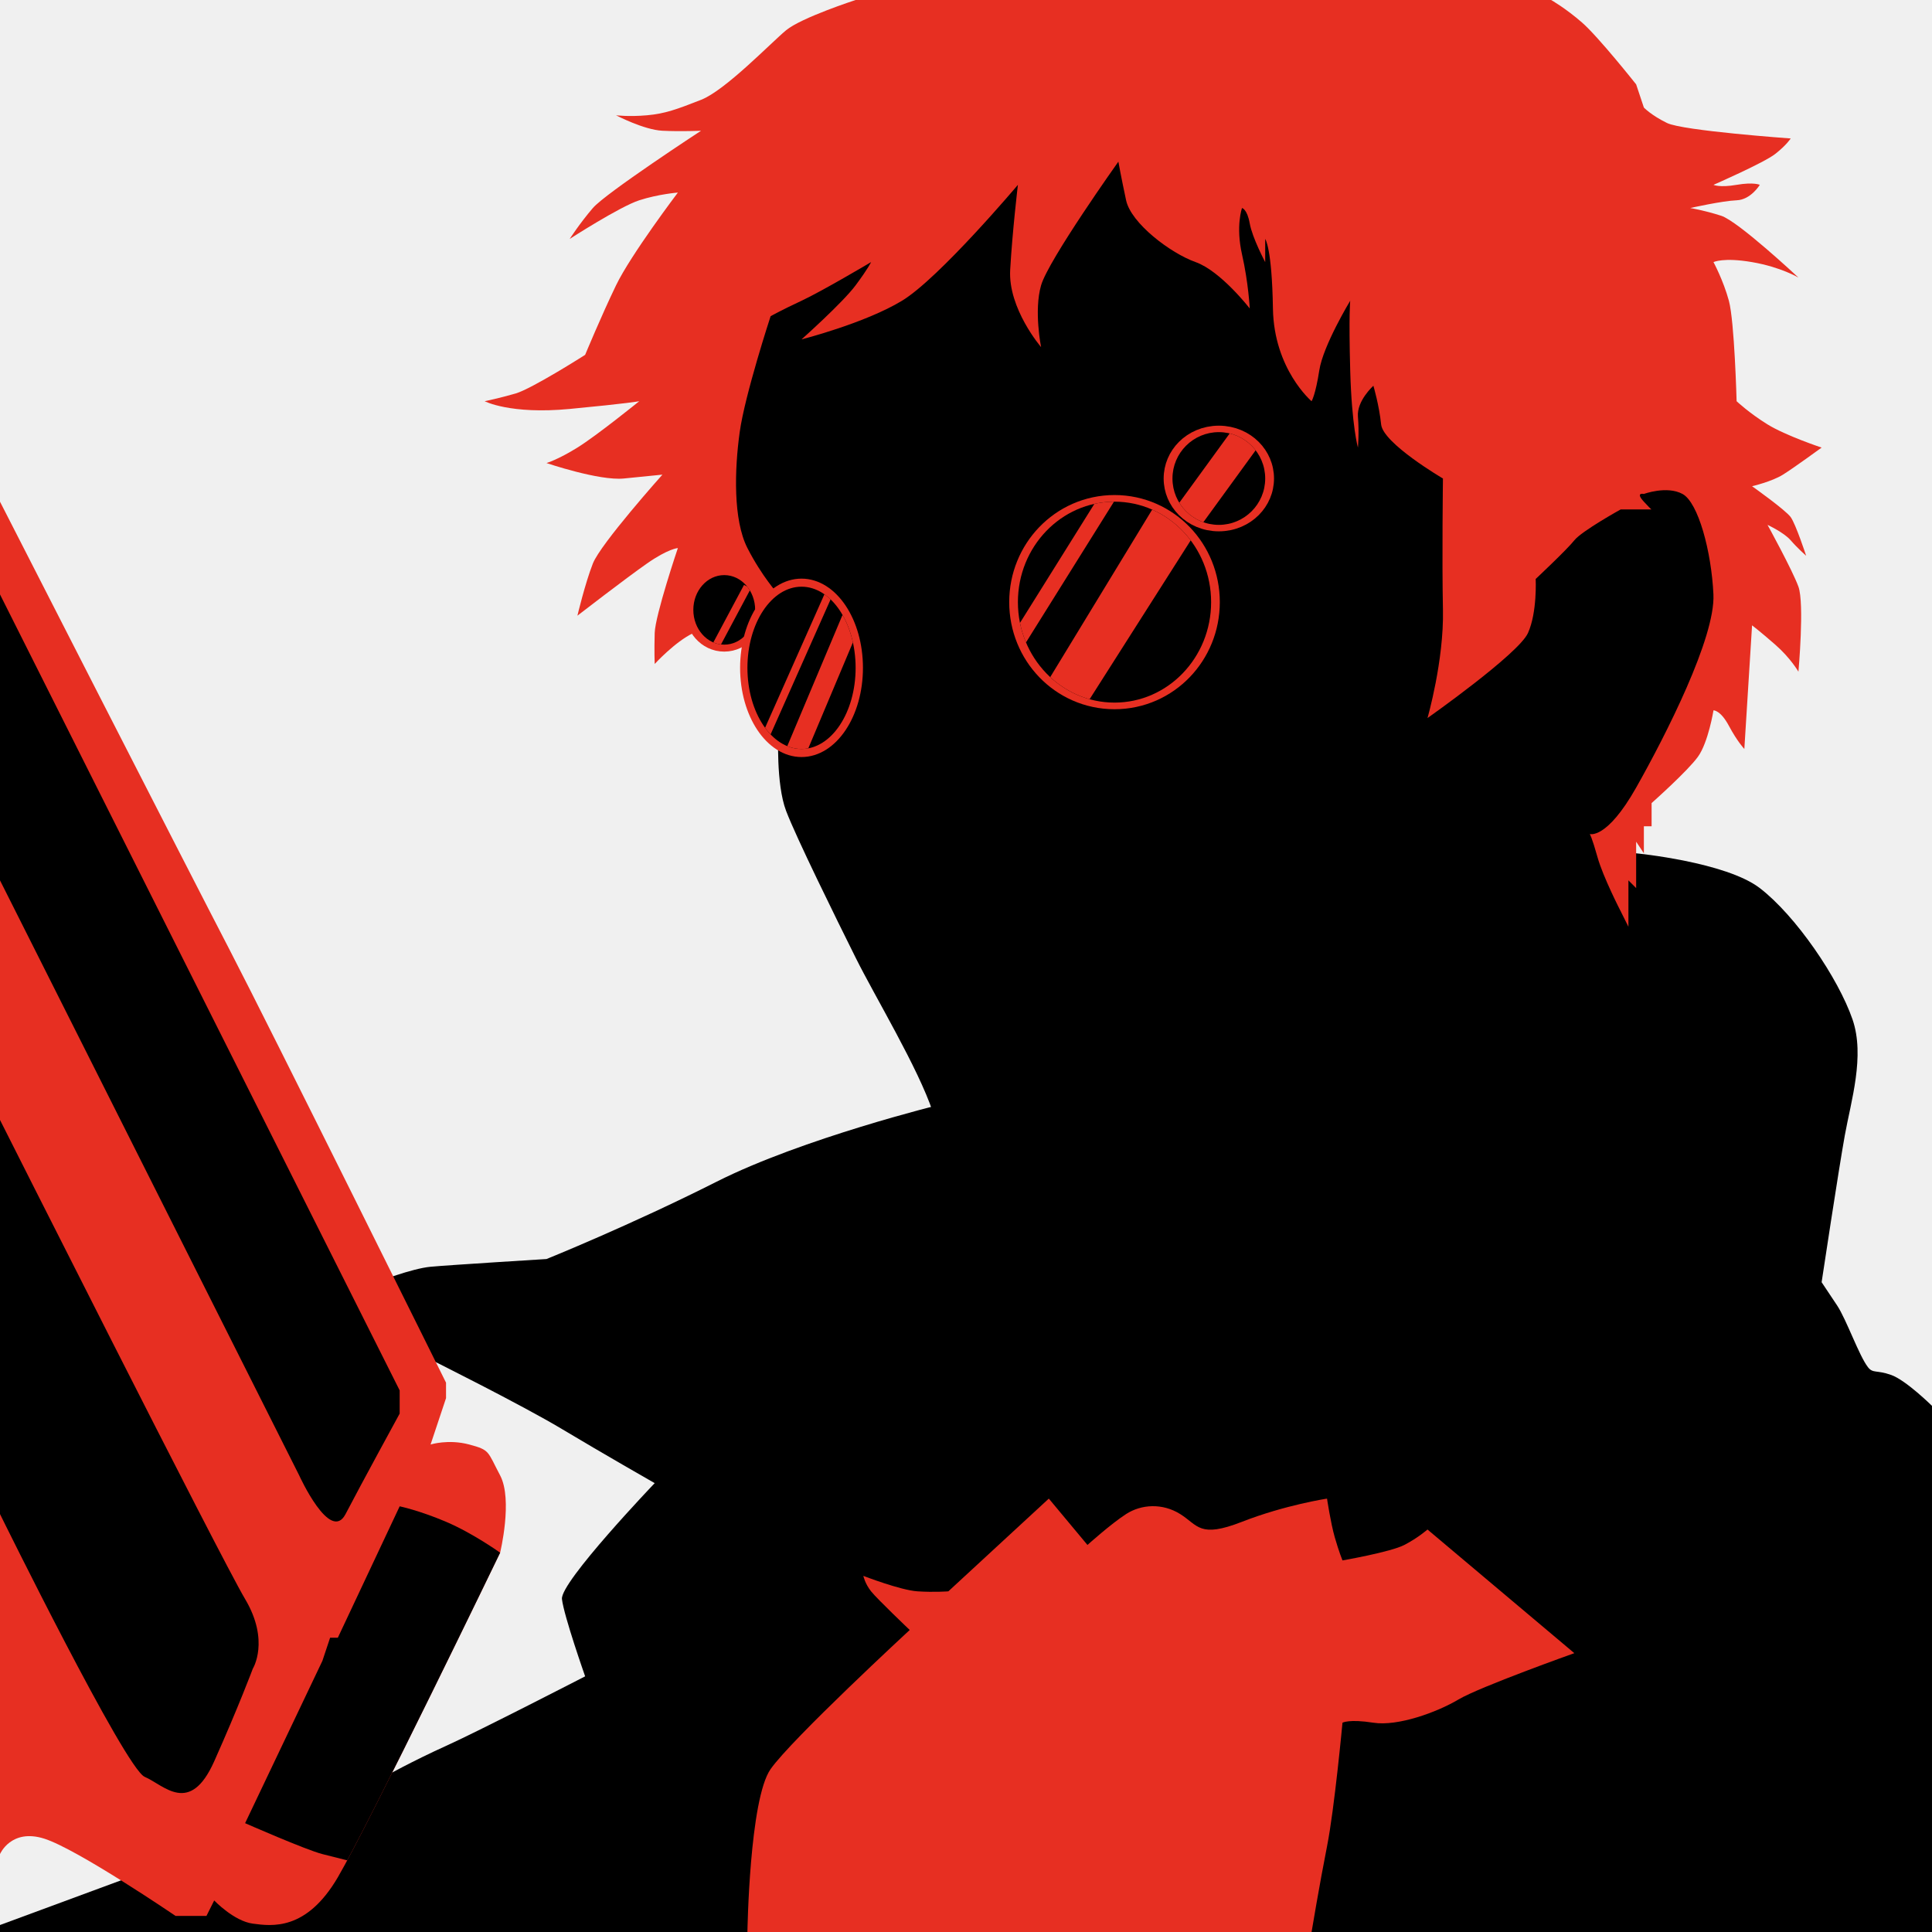
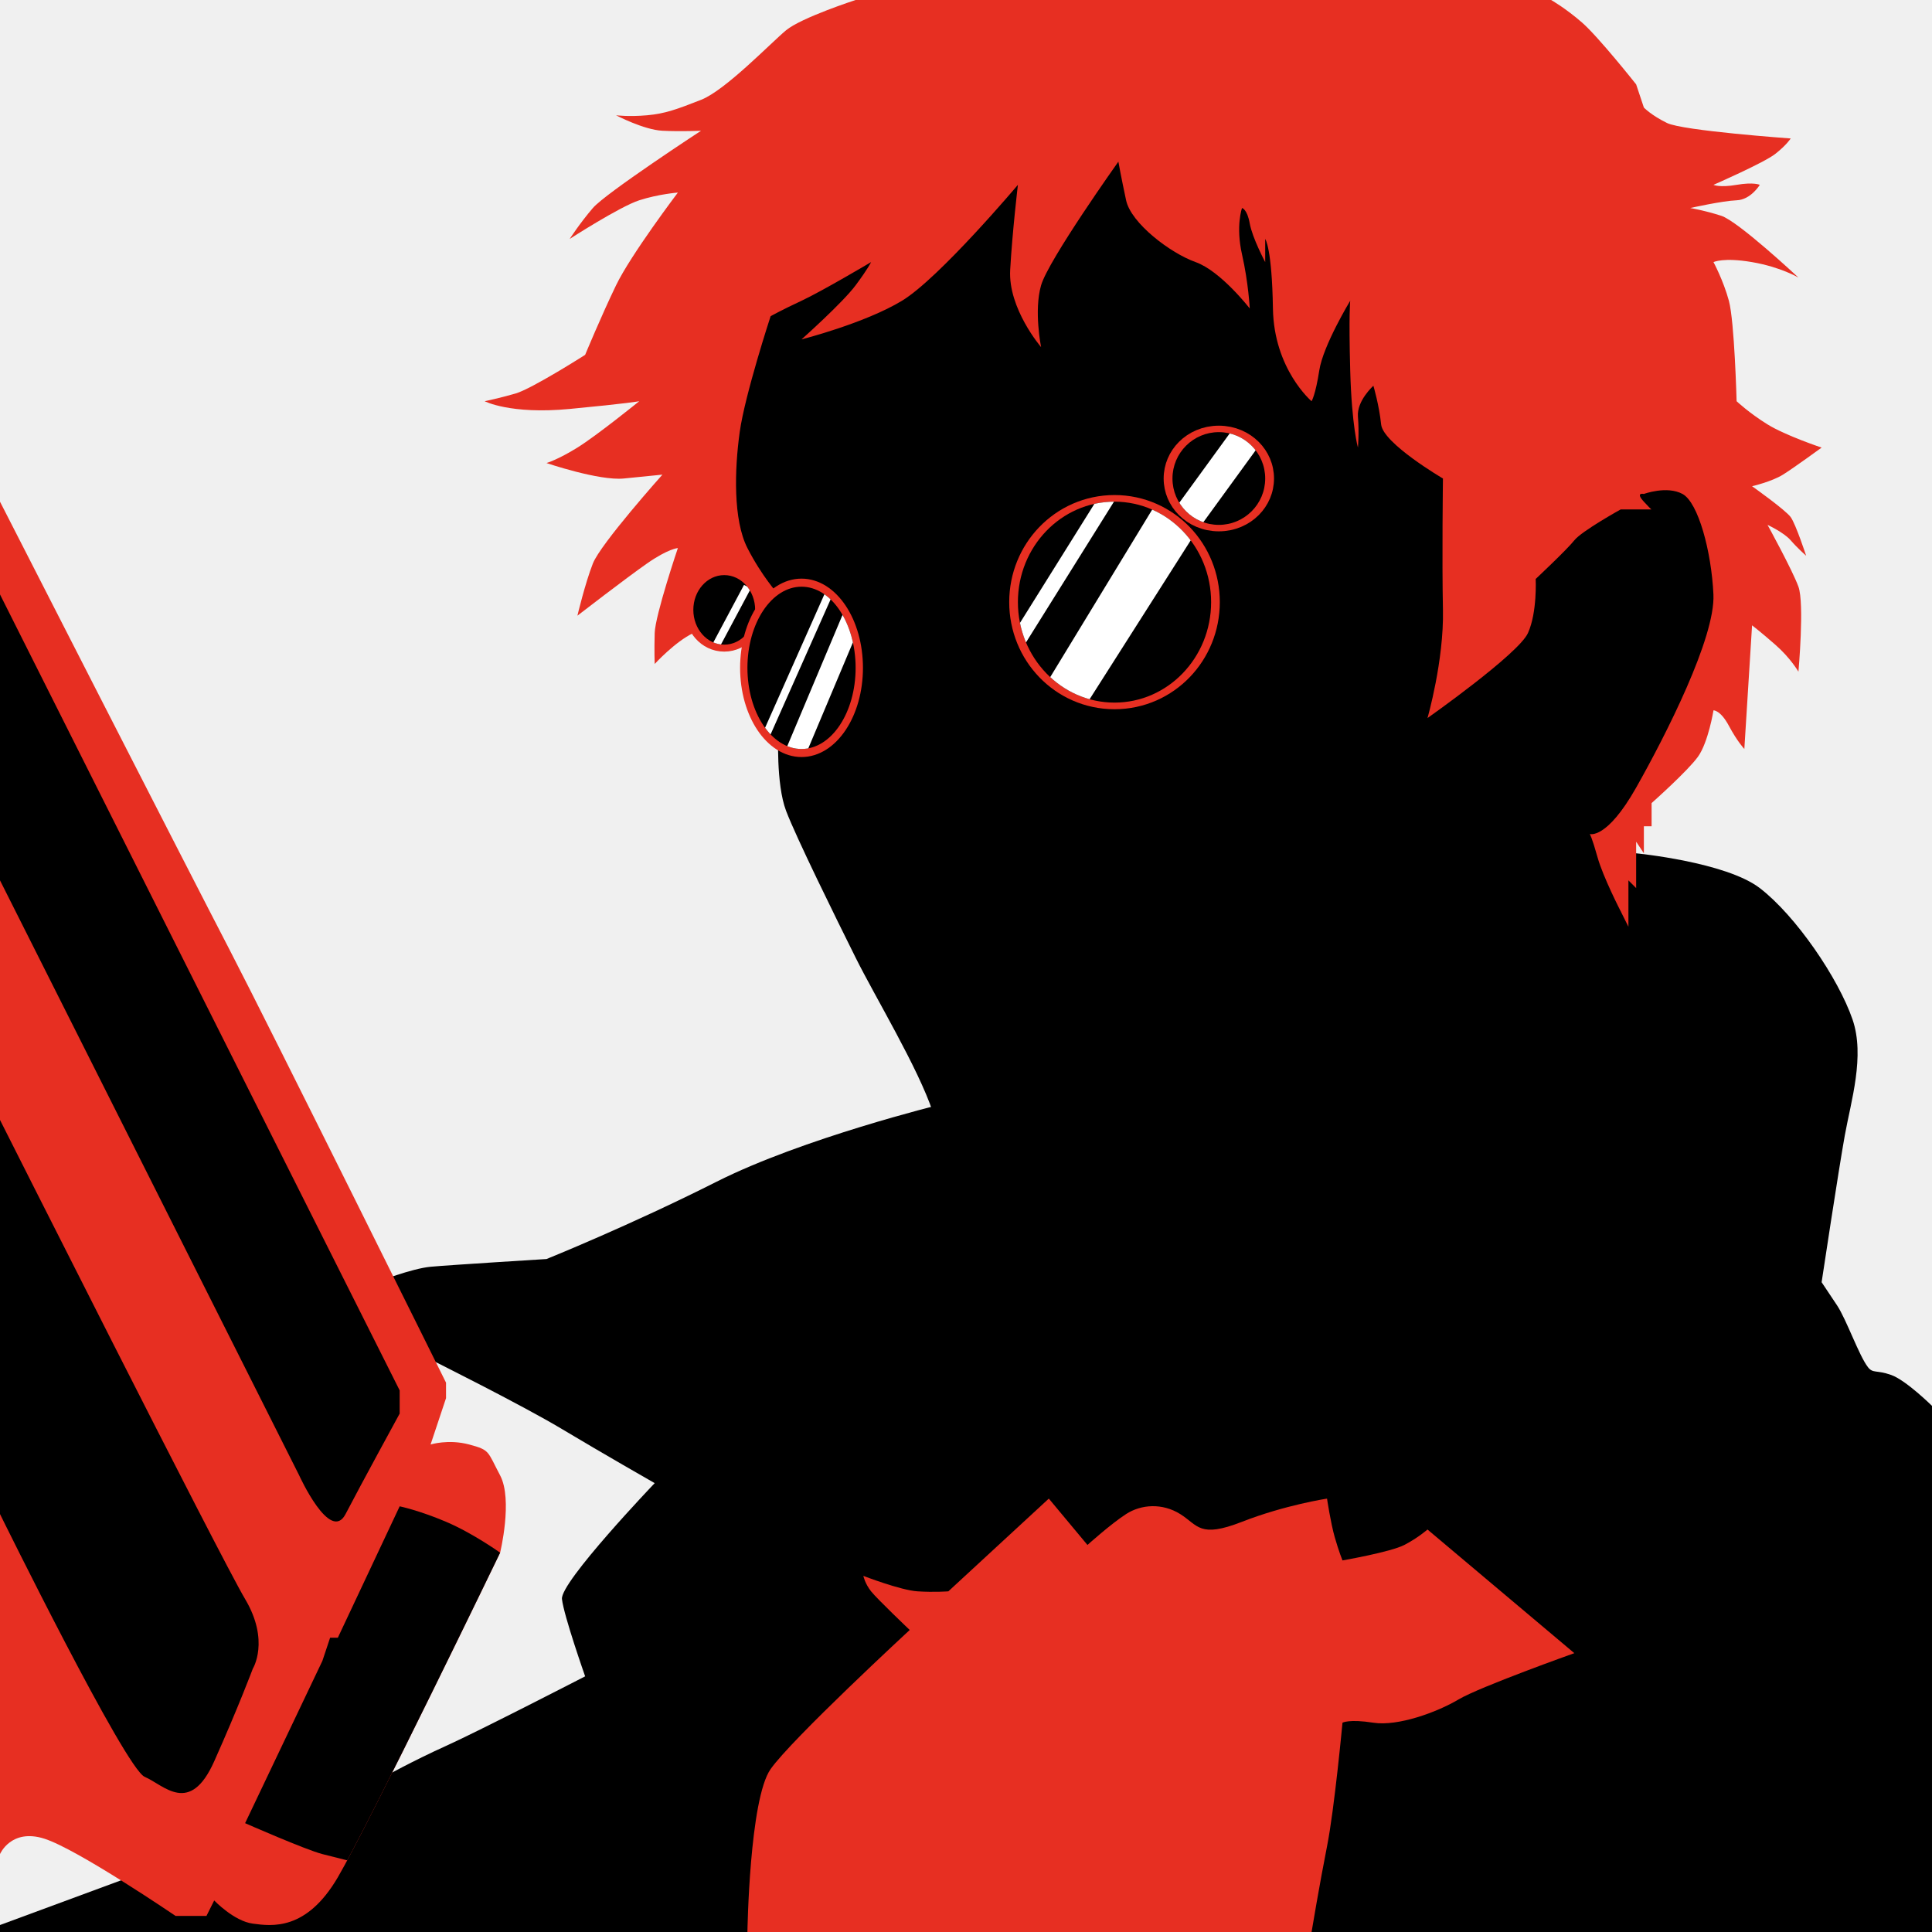
<svg xmlns="http://www.w3.org/2000/svg" width="100%" height="100%" viewBox="0 0 250 250" version="1.1" xml:space="preserve" style="fill-rule:evenodd;clip-rule:evenodd;stroke-miterlimit:1.414;">
  <g transform="matrix(1,0,0,1,-24.2833,-399.082)">
    <g id="Percy" transform="matrix(1,0,0,1,-11,-12)">
      <g transform="matrix(1,0,0,1,11,12)">
        <path d="M146,542C146,542 128.166,546.364 117,552C105.834,557.636 95,562 95,562C95,562 82.451,562.773 80,563C77.549,563.227 73,565 73,565L80,575C80,575 91.753,580.855 97,584C102.247,587.145 109,591 109,591C109,591 96.752,603.816 97,606C97.248,608.184 100,616 100,616C100,616 86.288,623.065 82,625C77.712,626.935 74,629 74,629L41.016,642L24.283,648.179L24.283,649.082L274.283,649.082L274.283,581C274.283,581 270.914,577.676 269,577C267.086,576.324 266.647,576.832 266,576C264.833,574.5 263.211,569.819 262,568C260.789,566.181 260,565 260,565C260,565 262.197,550.442 263,546C263.803,541.558 265.629,535.739 264,531C262.167,525.667 256.667,517.583 252,514C247.606,510.626 236,509.5 236,509.5L146,542Z" style="fill:black;" />
      </g>
      <g transform="matrix(1,0,0,1,11,12)">
        <path d="M121,649.082C121,649.082 121.256,631.906 124,628C126.744,624.094 142,610 142,610C142,610 137.792,605.997 137,605C136.208,604.003 136,603 136,603C136,603 140.799,604.856 143,605C145.201,605.144 147,605 147,605L160,593L176,590L196,593C196,593 196.465,596.131 197,598C197.535,599.869 198,601 198,601C198,601 204.224,599.918 206,599C207.776,598.082 209,597 209,597L228,613C228,613 215.754,617.36 213,619C210.246,620.64 205.167,622.495 202,622C198.833,621.505 198,622 198,622C198,622 196.961,633.153 196,638C195.039,642.847 194,649.082 194,649.082L121,649.082Z" style="fill:rgb(231,47,34);" />
      </g>
      <g transform="matrix(1,0,0,1,11,12)">
        <path d="M234,517L235,519L235,513L236,514L236,508L237,509.5L237,506L238,506L238,503C238,503 242.659,498.867 244,497C245.341,495.133 246.008,491 246.008,491C246.008,491 246.909,490.956 248,493C249.091,495.044 250,496 250,496L251,480C251,480 252.007,480.757 254,482.5C255.993,484.243 257,486 257,486C257,486 257.791,477.169 257,475C256.209,472.831 253,467 253,467C253,467 255.117,467.978 256,469C256.883,470.022 258,471 258,471C258,471 256.667,466.931 256,466C255.333,465.069 251,462 251,462C251,462 253.561,461.4 255,460.5C256.439,459.6 260,457 260,457C260,457 255.364,455.46 253,454C250.636,452.54 249,451 249,451C249,451 248.728,440.668 248,438C247.272,435.332 246.008,433 246.008,433C246.008,433 247.275,432.36 251,433C254.725,433.64 257,435 257,435C257,435 249.217,427.712 247,427C244.783,426.288 243,426 243,426C243,426 247.156,425.069 249,425C250.844,424.931 252,423 252,423C252,423 251.225,422.618 249,423C246.775,423.382 246.008,423 246.008,423C246.008,423 252.533,420.152 254,419C255.467,417.848 256,417 256,417C256,417 242.054,416.003 240,415C237.946,413.997 237,413 237,413L236,410C236,410 231.131,403.857 229,402C226.869,400.143 225,399.082 225,399.082L135,399.082C135,399.082 127.98,401.358 126,403C124.02,404.642 118.151,410.766 115,412C111.849,413.234 110.349,413.791 108,414C105.651,414.209 104,414 104,414C104,414 107.59,415.881 110,416C112.41,416.119 115,416 115,416C115,416 102.673,424.054 101,426C99.327,427.946 98,430 98,430C98,430 104.494,425.81 107,425C109.506,424.19 112,424 112,424C112,424 105.919,432.026 104,436C102.081,439.974 100,445 100,445C100,445 93.111,449.389 91,450C88.889,450.611 87,451 87,451C87,451 90.307,452.732 98,452C105.693,451.268 107,451 107,451C107,451 101.525,455.432 99,457C96.475,458.568 95,459 95,459C95,459 101.815,461.317 105,461C108.185,460.683 110,460.5 110,460.5C110,460.5 102.002,469.446 101,472C99.998,474.554 99,478.75 99,478.75C99,478.75 105.243,473.924 108,472C110.757,470.076 112,470 112,470C112,470 109.068,478.673 109,481C108.932,483.327 109,485 109,485C109,485 111.657,482.096 114,481C116.343,479.904 143,489 143,489L234,517Z" style="fill:rgb(231,47,34);" />
      </g>
      <g transform="matrix(1,0,0,1,11,12)">
        <path d="M237,538C237,538 234.395,533.017 234,526C233.605,518.983 234,517 234,517C234,517 231.718,512.573 231,510C230.282,507.427 230,507 230,507C230,507 232.17,507.771 236,501C239.83,494.229 246.259,481.579 246,476C245.741,470.421 244.034,464.101 242,463C239.966,461.899 237,463 237,463C237,463 235.829,462.732 237,464C238.171,465.268 238,465 238,465L234,465C234,465 228.951,467.798 228,469C227.049,470.202 223,474 223,474C223,474 223.218,478.301 222,481C220.782,483.699 209,492 209,492C209,492 211.137,484.576 211,478C210.863,471.424 211,461 211,461C211,461 203.249,456.463 203,454C202.751,451.537 202,449 202,449C202,449 199.83,450.937 200,453C200.17,455.063 200,457 200,457C200,457 199.198,454.228 199,447C198.802,439.772 199,438 199,438C199,438 195.497,443.776 195,447C194.503,450.224 194,451 194,451C194,451 189.126,446.864 189,439C188.874,431.136 188,430 188,430L188,433C188,433 186.333,429.874 186,428C185.667,426.126 185,426 185,426C185,426 184.166,428.321 185,432C185.834,435.679 186,439 186,439C186,439 182.253,434.153 179,433C175.747,431.847 170.64,427.974 170,425C169.36,422.026 169,420 169,420C169,420 159.954,432.71 159,436C158.046,439.29 159,444 159,444C159,444 154.715,439.02 155,434C155.285,428.98 156,423 156,423C156,423 145.818,435.081 141,438C136.182,440.919 128,443 128,443C128,443 133.318,438.262 135,436C136.682,433.738 137,433 137,433C137,433 130.68,436.749 128,438C125.32,439.251 124,440 124,440C124,440 120.671,450.162 120,455C119.329,459.838 119.136,466.348 121,470C122.864,473.652 125,476 125,476L125,494C125,494 124.677,500.515 126,504C127.323,507.485 132.456,517.884 135,523C137.544,528.116 143.09,537.259 145,543C146.91,548.741 148.173,556.28 152,557C155.827,557.72 165,558 165,558C165,558 170.529,558.814 171,562C171.471,565.186 173,573 173,573C173,573 170.179,574.435 168,577C165.821,579.565 163,582 163,582C163,582 161.517,583.946 161,587C160.483,590.054 160,593 160,593L165,599C165,599 168.032,596.268 170,595C171.968,593.732 174.686,593.556 177,595C179.314,596.444 179.461,598.167 185,596C190.539,593.833 196,593 196,593C196,593 208.219,585.509 212,579C215.781,572.491 237,538 237,538Z" style="fill:black;" />
      </g>
      <g transform="matrix(0.727273,0,0,0.6,34.8182,198.1)">
        <ellipse cx="129.5" cy="486.5" rx="5.5" ry="7.5" style="fill:none;stroke-width:3px;stroke:rgb(231,47,34);" />
        <ellipse cx="129.5" cy="486.5" rx="5.5" ry="7.5" style="fill:black;" />
        <clipPath id="_clip1">
          <ellipse cx="129.5" cy="486.5" rx="5.5" ry="7.5" />
        </clipPath>
        <g clip-path="url(#_clip1)">
          <g transform="matrix(1.375,0,0,1.66667,-32.75,-310.167)">
-             <path d="M117,482.5L121,475" style="fill:none;stroke-width:1px;stroke:rgb(231,47,34);" />
+             <path d="M117,482.5L121,475" style="fill:none;stroke-width:1px;stroke:white;" />
          </g>
        </g>
      </g>
      <g transform="matrix(1.27273,0,0,1.4,-25.8182,-183.6)">
        <ellipse cx="129.5" cy="486.5" rx="5.5" ry="7.5" style="fill:none;stroke-width:1.49px;stroke:rgb(231,47,34);" />
        <ellipse cx="129.5" cy="486.5" rx="5.5" ry="7.5" style="fill:black;" />
        <clipPath id="_clip2">
          <ellipse cx="129.5" cy="486.5" rx="5.5" ry="7.5" />
        </clipPath>
        <g clip-path="url(#_clip2)">
          <g transform="matrix(0.785714,0,0,0.714286,31.2857,141.143)">
-             <path d="M123,494L131,475L133,477L125,496L123,494Z" style="fill:rgb(231,47,34);" />
+             <path d="M123,494L131,475L133,477L125,496L123,494Z" style="fill:white;" />
          </g>
          <g transform="matrix(0.785714,0,0,0.714286,31.6786,141.857)">
-             <path d="M120,491L128,473" style="fill:none;stroke-width:1px;stroke:rgb(231,47,34);" />
+             <path d="M120,491L128,473" style="fill:none;stroke-width:1px;stroke:white;" />
          </g>
        </g>
      </g>
      <g transform="matrix(2.27273,0,0,1.73333,-114.818,-354.267)">
        <ellipse cx="129.5" cy="486.5" rx="5.5" ry="7.5" style="fill:none;stroke-width:0.99px;stroke:rgb(231,47,34);" />
        <ellipse cx="129.5" cy="486.5" rx="5.5" ry="7.5" style="fill:black;" />
        <clipPath id="_clip3">
          <ellipse cx="129.5" cy="486.5" rx="5.5" ry="7.5" />
        </clipPath>
        <g clip-path="url(#_clip3)">
          <g transform="matrix(0.44,0,0,0.576923,55.36,211.308)">
-             <path d="M160,487L174,464L179,468L165,490L160,487Z" style="fill:rgb(231,47,34);" />
+             <path d="M160,487L174,464L179,468L165,490L160,487Z" style="fill:white;" />
          </g>
          <g transform="matrix(0.44,0,0,0.576923,55.36,211.308)">
-             <path d="M156,482L168.5,462" style="fill:none;stroke-width:2px;stroke:rgb(231,47,34);" />
+             <path d="M156,482L168.5,462" style="fill:none;stroke-width:2px;stroke:white;" />
          </g>
        </g>
      </g>
      <g transform="matrix(1.09091,0,0,0.8,51.7273,83.8)">
        <ellipse cx="129.5" cy="486.5" rx="5.5" ry="7.5" style="fill:none;stroke-width:2.09px;stroke:rgb(231,47,34);" />
        <ellipse cx="129.5" cy="486.5" rx="5.5" ry="7.5" style="fill:black;" />
        <clipPath id="_clip4">
          <ellipse cx="129.5" cy="486.5" rx="5.5" ry="7.5" />
        </clipPath>
        <g clip-path="url(#_clip4)">
          <g transform="matrix(0.916667,0,0,1.25,-37.3333,-89.75)">
-             <path d="M178,466L186,455" style="fill:none;stroke-width:4px;stroke:rgb(231,47,34);" />
+             <path d="M178,466L186,455" style="fill:none;stroke-width:4px;stroke:white;" />
          </g>
        </g>
      </g>
      <g transform="matrix(1,0,0,1,11,12)">
        <path d="M24.283,639C24.283,639 25.707,635.648 30,637C34.293,638.352 47,647 47,647L51,647L52,645C52,645 54.553,647.678 57,648C59.447,648.322 63.921,648.97 68,642C72.079,635.03 89,600 89,600C89,600 90.666,593.154 89,590C87.334,586.846 87.707,586.724 85,586C82.293,585.276 80,586 80,586L82,580L82,578C82,578 59.185,531.983 54,522C48.815,512.017 24.283,464 24.283,464L24.283,639Z" style="fill:rgb(231,47,34);" />
        <clipPath id="_clip5">
          <path d="M24.283,639C24.283,639 25.707,635.648 30,637C34.293,638.352 47,647 47,647L51,647L52,645C52,645 54.553,647.678 57,648C59.447,648.322 63.921,648.97 68,642C72.079,635.03 89,600 89,600C89,600 90.666,593.154 89,590C87.334,586.846 87.707,586.724 85,586C82.293,585.276 80,586 80,586L82,580L82,578C82,578 59.185,531.983 54,522C48.815,512.017 24.283,464 24.283,464L24.283,639Z" />
        </clipPath>
        <g clip-path="url(#_clip5)">
          <path d="M89,600C89,600 85.502,597.488 82,596C78.498,594.512 76,594 76,594L68,611L67,611L66,614L56,635C56,635 63.79,638.43 66,639C68.21,639.57 70,640 70,640L80,630L89,600Z" style="fill:black;" />
          <path d="M76,579L24.283,476L24.283,513L63,590C63,590 67.012,598.83 69,595C70.988,591.17 76,582 76,582L76,579Z" style="fill:black;" />
          <path d="M24.283,595C24.283,595 40.489,627.92 43,629C45.511,630.08 48.841,634.077 52,627C55.159,619.923 57,615 57,615C57,615 59.227,611.424 56,606C52.773,600.576 24.283,544 24.283,544L24.283,595Z" style="fill:black;" />
        </g>
      </g>
    </g>
  </g>
</svg>
